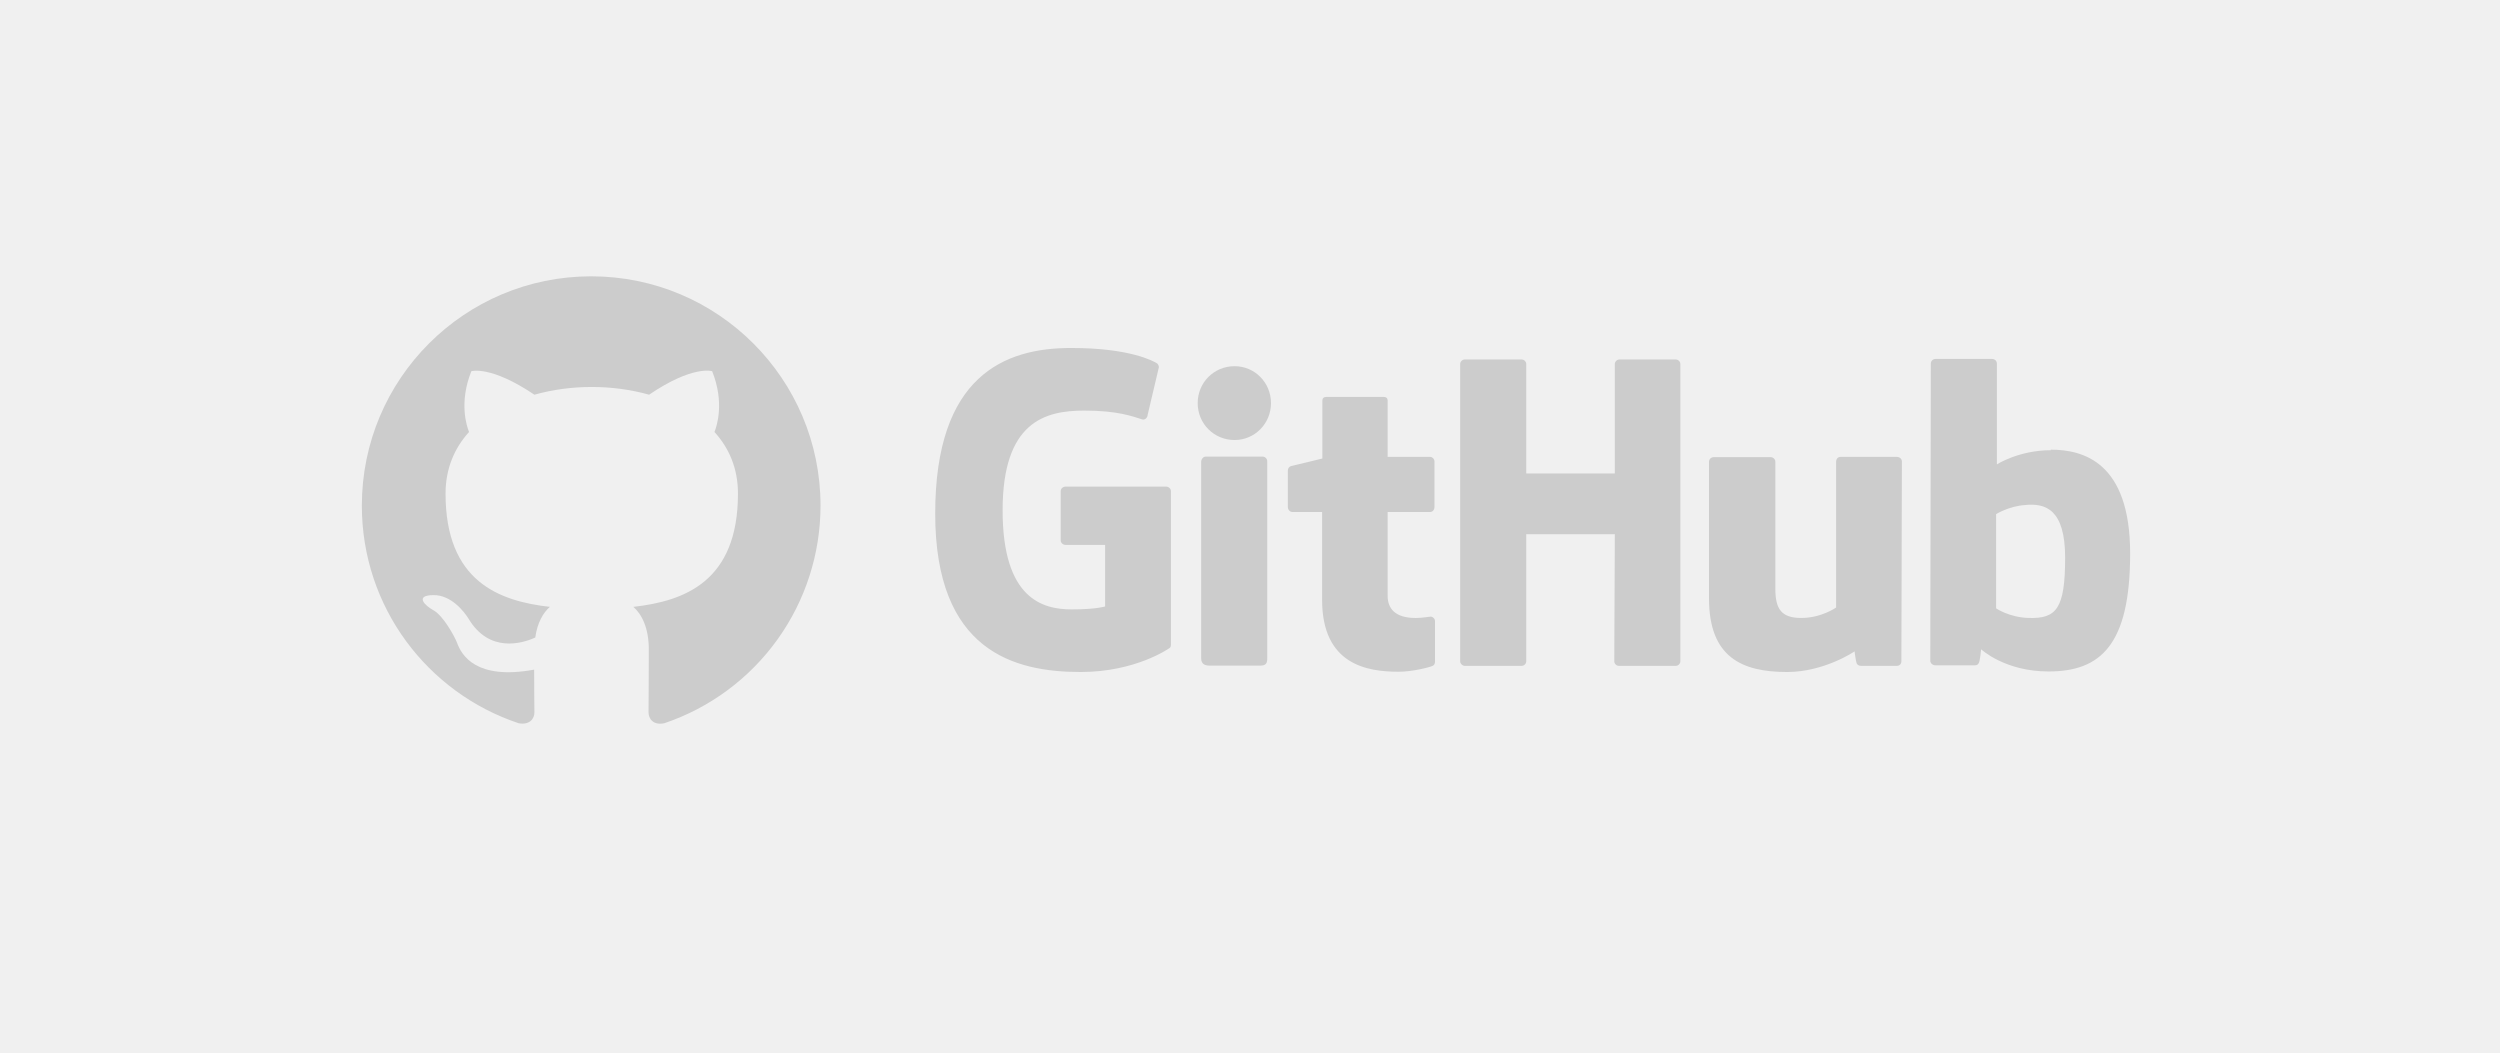
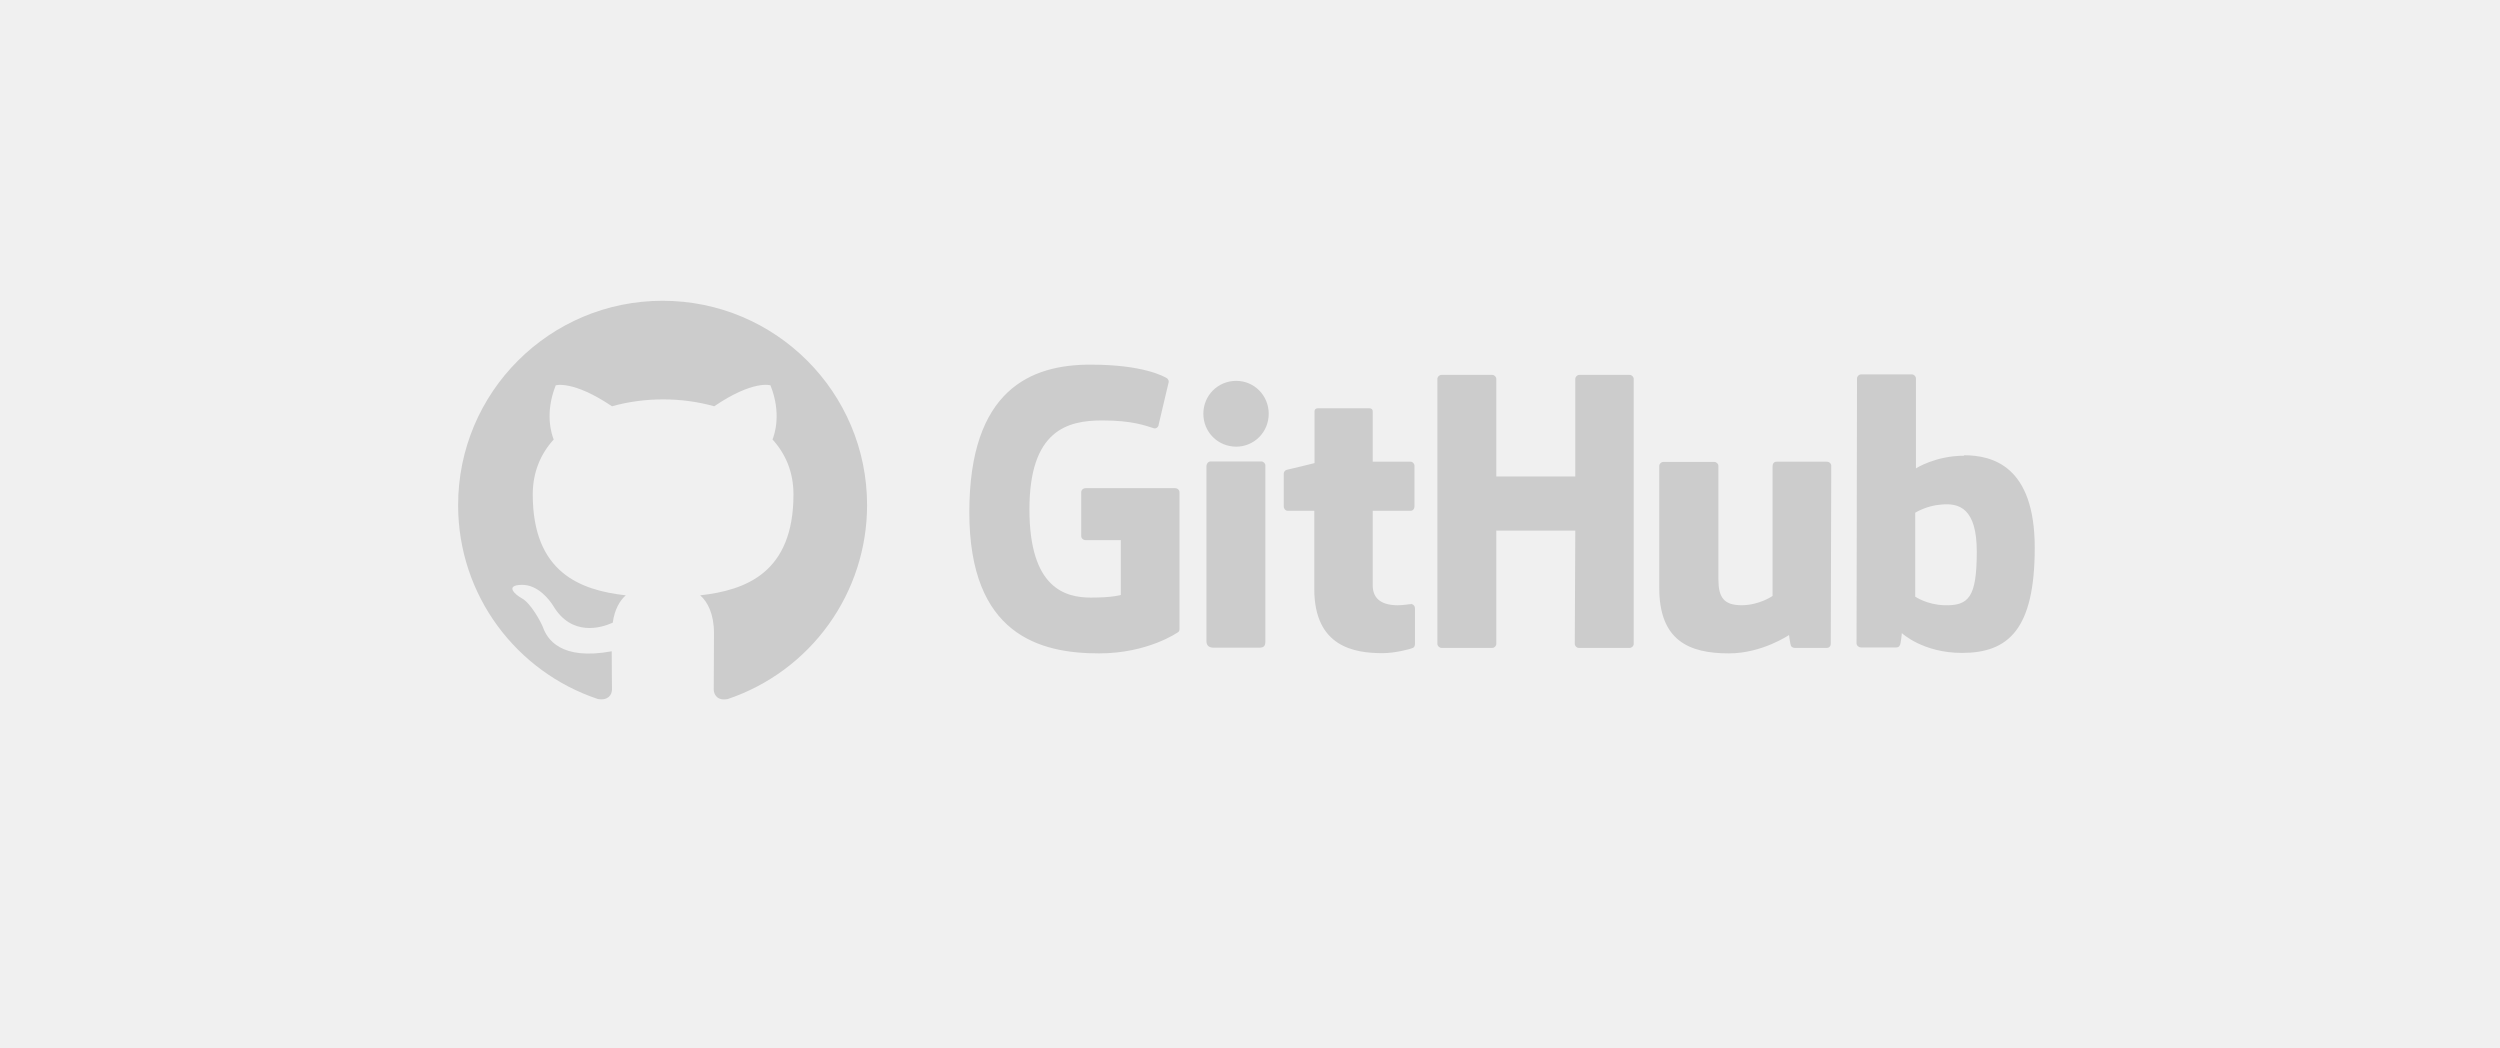
- <svg xmlns="http://www.w3.org/2000/svg" width="190" height="80" viewBox="0 0 190 80" fill="none">
-   <g clip-path="url(#clip0_347_416)">
-     <path fill-rule="evenodd" clip-rule="evenodd" d="M44.93 21C35.3 21 27.5 28.8 27.5 38.43C27.5 46.143 32.489 52.657 39.418 54.967C40.289 55.119 40.616 54.596 40.616 54.139C40.616 53.725 40.594 52.352 40.594 50.892C36.215 51.699 35.082 49.825 34.733 48.844C34.537 48.343 33.688 46.796 32.947 46.382C32.337 46.056 31.465 45.249 32.925 45.228C34.298 45.206 35.278 46.491 35.605 47.014C37.174 49.651 39.679 48.91 40.681 48.452C40.834 47.319 41.291 46.557 41.793 46.121C37.914 45.685 33.862 44.182 33.862 37.515C33.862 35.619 34.537 34.051 35.648 32.831C35.474 32.395 34.864 30.608 35.823 28.212C35.823 28.212 37.283 27.754 40.616 29.998C42.011 29.606 43.492 29.41 44.974 29.41C46.455 29.41 47.937 29.606 49.331 29.998C52.665 27.732 54.124 28.212 54.124 28.212C55.083 30.608 54.473 32.395 54.299 32.831C55.41 34.051 56.085 35.598 56.085 37.515C56.085 44.204 52.011 45.685 48.133 46.121C48.765 46.666 49.309 47.712 49.309 49.346C49.309 51.677 49.288 53.55 49.288 54.139C49.288 54.596 49.614 55.141 50.486 54.967C53.946 53.799 56.953 51.575 59.083 48.608C61.213 45.642 62.359 42.082 62.36 38.43C62.36 28.8 54.56 21 44.93 21Z" fill="black" fill-opacity="0.15" />
-     <path d="M108.756 46.843H108.715C108.733 46.843 108.746 46.863 108.764 46.865H108.776L108.756 46.845V46.843ZM108.764 46.865C108.575 46.867 108.099 46.967 107.597 46.967C106.011 46.967 105.461 46.235 105.461 45.279V38.912H108.695C108.878 38.912 109.02 38.75 109.02 38.526V35.069C109.02 34.886 108.857 34.723 108.695 34.723H105.461V30.433C105.461 30.27 105.36 30.168 105.177 30.168H100.784C100.601 30.168 100.5 30.27 100.5 30.433V34.845C100.5 34.845 98.283 35.394 98.141 35.415C97.978 35.455 97.876 35.598 97.876 35.76V38.526C97.876 38.75 98.039 38.912 98.222 38.912H100.479V45.582C100.479 50.544 103.936 51.052 106.295 51.052C107.373 51.052 108.674 50.707 108.878 50.605C109 50.564 109.061 50.422 109.061 50.28V47.229C109.064 47.143 109.035 47.058 108.981 46.991C108.926 46.924 108.849 46.879 108.764 46.863V46.865ZM156.95 42.39C156.95 38.709 155.465 38.221 153.899 38.384C152.679 38.465 151.703 39.075 151.703 39.075V46.233C151.703 46.233 152.7 46.924 154.184 46.965C156.279 47.026 156.95 46.274 156.95 42.39ZM161.891 42.064C161.891 49.039 159.634 51.032 155.689 51.032C152.354 51.032 150.564 49.344 150.564 49.344C150.564 49.344 150.483 50.28 150.381 50.402C150.32 50.524 150.219 50.564 150.097 50.564H147.087C146.884 50.564 146.701 50.402 146.701 50.219L146.742 27.626C146.742 27.443 146.904 27.281 147.087 27.281H151.419C151.602 27.281 151.764 27.443 151.764 27.626V35.293C151.764 35.293 153.432 34.215 155.872 34.215L155.852 34.174C158.292 34.174 161.891 35.089 161.891 42.064ZM144.159 34.723H139.889C139.665 34.723 139.543 34.886 139.543 35.11V46.172C139.543 46.172 138.424 46.965 136.899 46.965C135.374 46.965 134.927 46.274 134.927 44.748V35.089C134.927 34.906 134.764 34.744 134.581 34.744H130.229C130.046 34.744 129.884 34.906 129.884 35.089V45.481C129.884 49.954 132.385 51.073 135.822 51.073C138.648 51.073 140.946 49.507 140.946 49.507C140.946 49.507 141.048 50.3 141.109 50.422C141.149 50.524 141.292 50.605 141.434 50.605H144.159C144.383 50.605 144.505 50.442 144.505 50.259L144.545 35.069C144.545 34.886 144.383 34.723 144.159 34.723ZM95.965 34.703H91.634C91.451 34.703 91.288 34.886 91.288 35.11V50.036C91.288 50.442 91.552 50.585 91.898 50.585H95.802C96.209 50.585 96.311 50.402 96.311 50.036V35.049C96.311 34.866 96.148 34.703 95.965 34.703ZM93.83 27.83C92.264 27.83 91.024 29.07 91.024 30.636C91.024 32.202 92.264 33.442 93.83 33.442C95.355 33.442 96.595 32.202 96.595 30.636C96.595 29.07 95.355 27.83 93.83 27.83ZM127.362 27.321H123.072C122.889 27.321 122.726 27.484 122.726 27.667V35.984H115.995V27.667C115.995 27.484 115.832 27.321 115.649 27.321H111.318C111.135 27.321 110.972 27.484 110.972 27.667V50.259C110.972 50.442 111.155 50.605 111.318 50.605H115.649C115.832 50.605 115.995 50.442 115.995 50.259V40.6H122.726L122.685 50.259C122.685 50.442 122.848 50.605 123.031 50.605H127.362C127.545 50.605 127.708 50.442 127.708 50.259V27.667C127.708 27.484 127.545 27.321 127.362 27.321ZM88.99 37.326V48.998C88.99 49.08 88.97 49.222 88.868 49.263C88.868 49.263 86.326 51.073 82.137 51.073C77.074 51.073 71.075 49.487 71.075 39.034C71.075 28.582 76.321 26.427 81.446 26.447C85.879 26.447 87.668 27.443 87.953 27.626C88.034 27.728 88.075 27.809 88.075 27.911L87.221 31.531C87.221 31.714 87.038 31.938 86.814 31.877C86.082 31.653 84.984 31.205 82.402 31.205C79.412 31.205 76.199 32.059 76.199 38.79C76.199 45.521 79.25 46.314 81.446 46.314C83.317 46.314 83.988 46.091 83.988 46.091V41.414H80.999C80.775 41.414 80.612 41.251 80.612 41.068V37.326C80.612 37.143 80.775 36.98 80.999 36.98H88.604C88.827 36.98 88.99 37.143 88.99 37.326Z" fill="black" fill-opacity="0.15" />
-   </g>
-   <defs>
-     <clipPath id="clip0_347_416">
-       <rect width="135" height="48" fill="white" transform="translate(27.5 16)" />
-     </clipPath>
-   </defs>
+ <svg xmlns="http://www.w3.org/2000/svg" width="191" height="80" viewBox="0 0 191 80" fill="none">
+   <path fill-rule="evenodd" clip-rule="evenodd" d="M50.622 22.979C41.991 22.979 35 29.966 35 38.593C35 45.503 39.472 51.339 45.682 53.407C46.463 53.544 46.756 53.076 46.756 52.666C46.756 52.295 46.736 51.065 46.736 49.758C42.811 50.48 41.796 48.801 41.483 47.923C41.308 47.474 40.546 46.088 39.882 45.717C39.335 45.425 38.554 44.703 39.862 44.683C41.093 44.663 41.971 45.815 42.264 46.283C43.67 48.645 45.916 47.981 46.815 47.572C46.951 46.557 47.361 45.874 47.81 45.483C44.334 45.093 40.702 43.746 40.702 37.774C40.702 36.076 41.308 34.67 42.303 33.577C42.147 33.187 41.6 31.586 42.46 29.439C42.46 29.439 43.768 29.03 46.756 31.04C48.006 30.689 49.334 30.513 50.661 30.513C51.989 30.513 53.317 30.689 54.567 31.04C57.555 29.01 58.863 29.439 58.863 29.439C59.722 31.586 59.176 33.187 59.02 33.577C60.015 34.67 60.621 36.056 60.621 37.774C60.621 43.766 56.969 45.093 53.493 45.483C54.059 45.971 54.548 46.908 54.548 48.372C54.548 50.46 54.528 52.139 54.528 52.666C54.528 53.076 54.821 53.564 55.602 53.407C58.703 52.361 61.398 50.369 63.307 47.711C65.217 45.054 66.244 41.865 66.245 38.593C66.245 29.966 59.254 22.979 50.622 22.979Z" fill="black" fill-opacity="0.15" />
+   <path d="M107.829 46.13H107.793C107.809 46.13 107.82 46.148 107.837 46.15H107.847L107.829 46.132V46.13ZM107.837 46.15C107.667 46.152 107.241 46.241 106.79 46.241C105.369 46.241 104.877 45.585 104.877 44.729V39.026H107.775C107.939 39.026 108.066 38.88 108.066 38.679V35.583C108.066 35.419 107.92 35.273 107.775 35.273H104.877V31.429C104.877 31.283 104.785 31.192 104.621 31.192H100.685C100.521 31.192 100.429 31.283 100.429 31.429V35.382C100.429 35.382 98.443 35.874 98.315 35.892C98.169 35.929 98.078 36.056 98.078 36.202V38.679C98.078 38.88 98.224 39.026 98.388 39.026H100.411V45.001C100.411 49.446 103.51 49.901 105.624 49.901C106.59 49.901 107.756 49.591 107.939 49.5C108.048 49.464 108.103 49.336 108.103 49.209V46.476C108.105 46.399 108.08 46.323 108.031 46.263C107.982 46.202 107.913 46.162 107.837 46.148V46.15ZM151.025 42.141C151.025 38.843 149.695 38.406 148.291 38.552C147.198 38.625 146.323 39.171 146.323 39.171V45.584C146.323 45.584 147.216 46.203 148.547 46.239C150.424 46.294 151.025 45.62 151.025 42.141ZM155.454 41.849C155.454 48.097 153.431 49.883 149.895 49.883C146.906 49.883 145.302 48.371 145.302 48.371C145.302 48.371 145.229 49.209 145.138 49.318C145.084 49.427 144.992 49.464 144.883 49.464H142.186C142.003 49.464 141.839 49.318 141.839 49.154L141.876 28.915C141.876 28.751 142.022 28.605 142.186 28.605H146.068C146.232 28.605 146.378 28.751 146.378 28.915V35.783C146.378 35.783 147.872 34.817 150.059 34.817L150.041 34.781C152.228 34.781 155.454 35.601 155.454 41.849ZM139.561 35.273H135.734C135.533 35.273 135.424 35.419 135.424 35.619V45.529C135.424 45.529 134.421 46.239 133.054 46.239C131.687 46.239 131.286 45.62 131.286 44.254V35.601C131.286 35.437 131.141 35.291 130.976 35.291H127.076C126.912 35.291 126.766 35.437 126.766 35.601V44.91C126.766 48.917 129.008 49.919 132.088 49.919C134.622 49.919 136.681 48.516 136.681 48.516C136.681 48.516 136.772 49.227 136.827 49.336C136.864 49.427 136.991 49.5 137.119 49.5H139.561C139.761 49.5 139.871 49.354 139.871 49.191L139.907 35.583C139.907 35.419 139.761 35.273 139.561 35.273ZM96.365 35.255H92.483C92.319 35.255 92.173 35.419 92.173 35.619V48.99C92.173 49.354 92.41 49.482 92.72 49.482H96.219C96.584 49.482 96.675 49.318 96.675 48.99V35.564C96.675 35.4 96.529 35.255 96.365 35.255ZM94.451 29.097C93.048 29.097 91.936 30.209 91.936 31.611C91.936 33.014 93.048 34.125 94.451 34.125C95.818 34.125 96.93 33.014 96.93 31.611C96.93 30.209 95.818 29.097 94.451 29.097ZM124.506 28.642H120.66C120.496 28.642 120.351 28.788 120.351 28.952V36.402H114.318V28.952C114.318 28.788 114.172 28.642 114.008 28.642H110.126C109.962 28.642 109.816 28.788 109.816 28.952V49.191C109.816 49.354 109.98 49.5 110.126 49.5H114.008C114.172 49.5 114.318 49.354 114.318 49.191V40.538H120.351L120.314 49.191C120.314 49.354 120.46 49.5 120.624 49.5H124.506C124.67 49.5 124.816 49.354 124.816 49.191V28.952C124.816 28.788 124.67 28.642 124.506 28.642ZM90.113 37.605V48.061C90.113 48.134 90.095 48.261 90.004 48.298C90.004 48.298 87.726 49.919 83.971 49.919C79.433 49.919 74.056 48.498 74.056 39.135C74.056 29.771 78.758 27.84 83.352 27.859C87.325 27.859 88.929 28.751 89.184 28.915C89.257 29.006 89.293 29.079 89.293 29.17L88.528 32.413C88.528 32.577 88.364 32.777 88.163 32.722C87.507 32.522 86.523 32.121 84.208 32.121C81.529 32.121 78.649 32.886 78.649 38.916C78.649 44.946 81.383 45.656 83.352 45.656C85.028 45.656 85.63 45.456 85.63 45.456V41.266H82.951C82.75 41.266 82.604 41.12 82.604 40.956V37.605C82.604 37.441 82.75 37.295 82.951 37.295H89.767C89.968 37.295 90.113 37.441 90.113 37.605Z" fill="black" fill-opacity="0.15" />
</svg>
